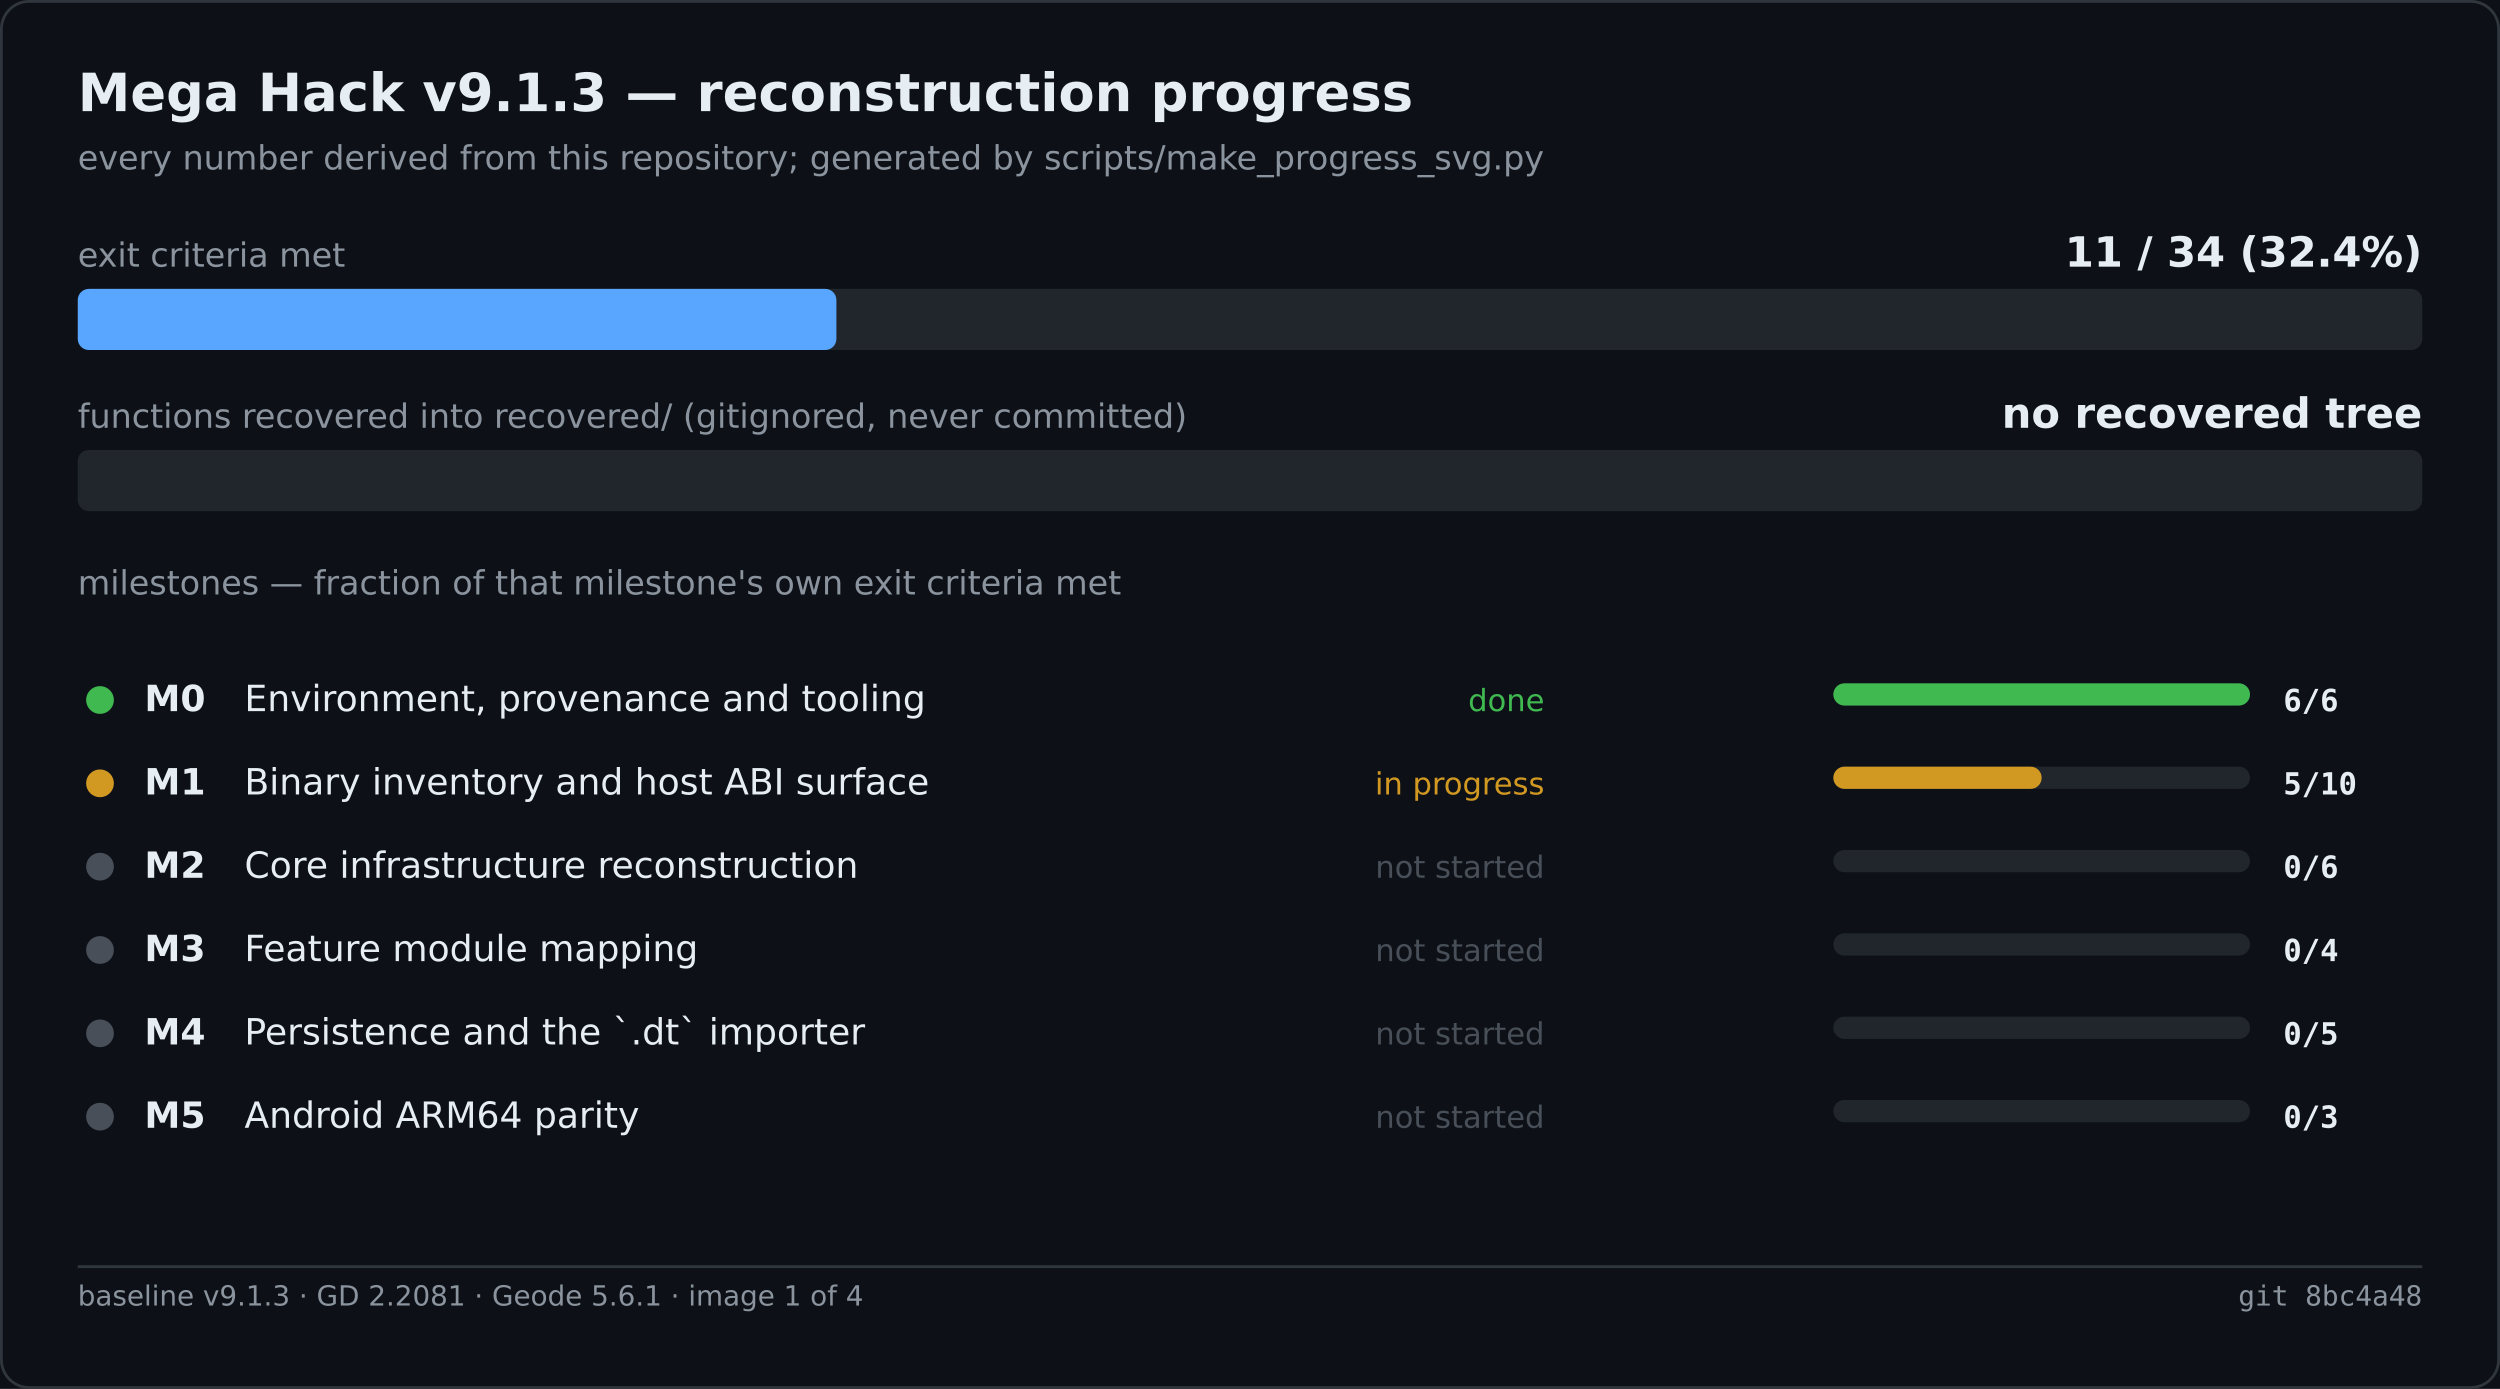
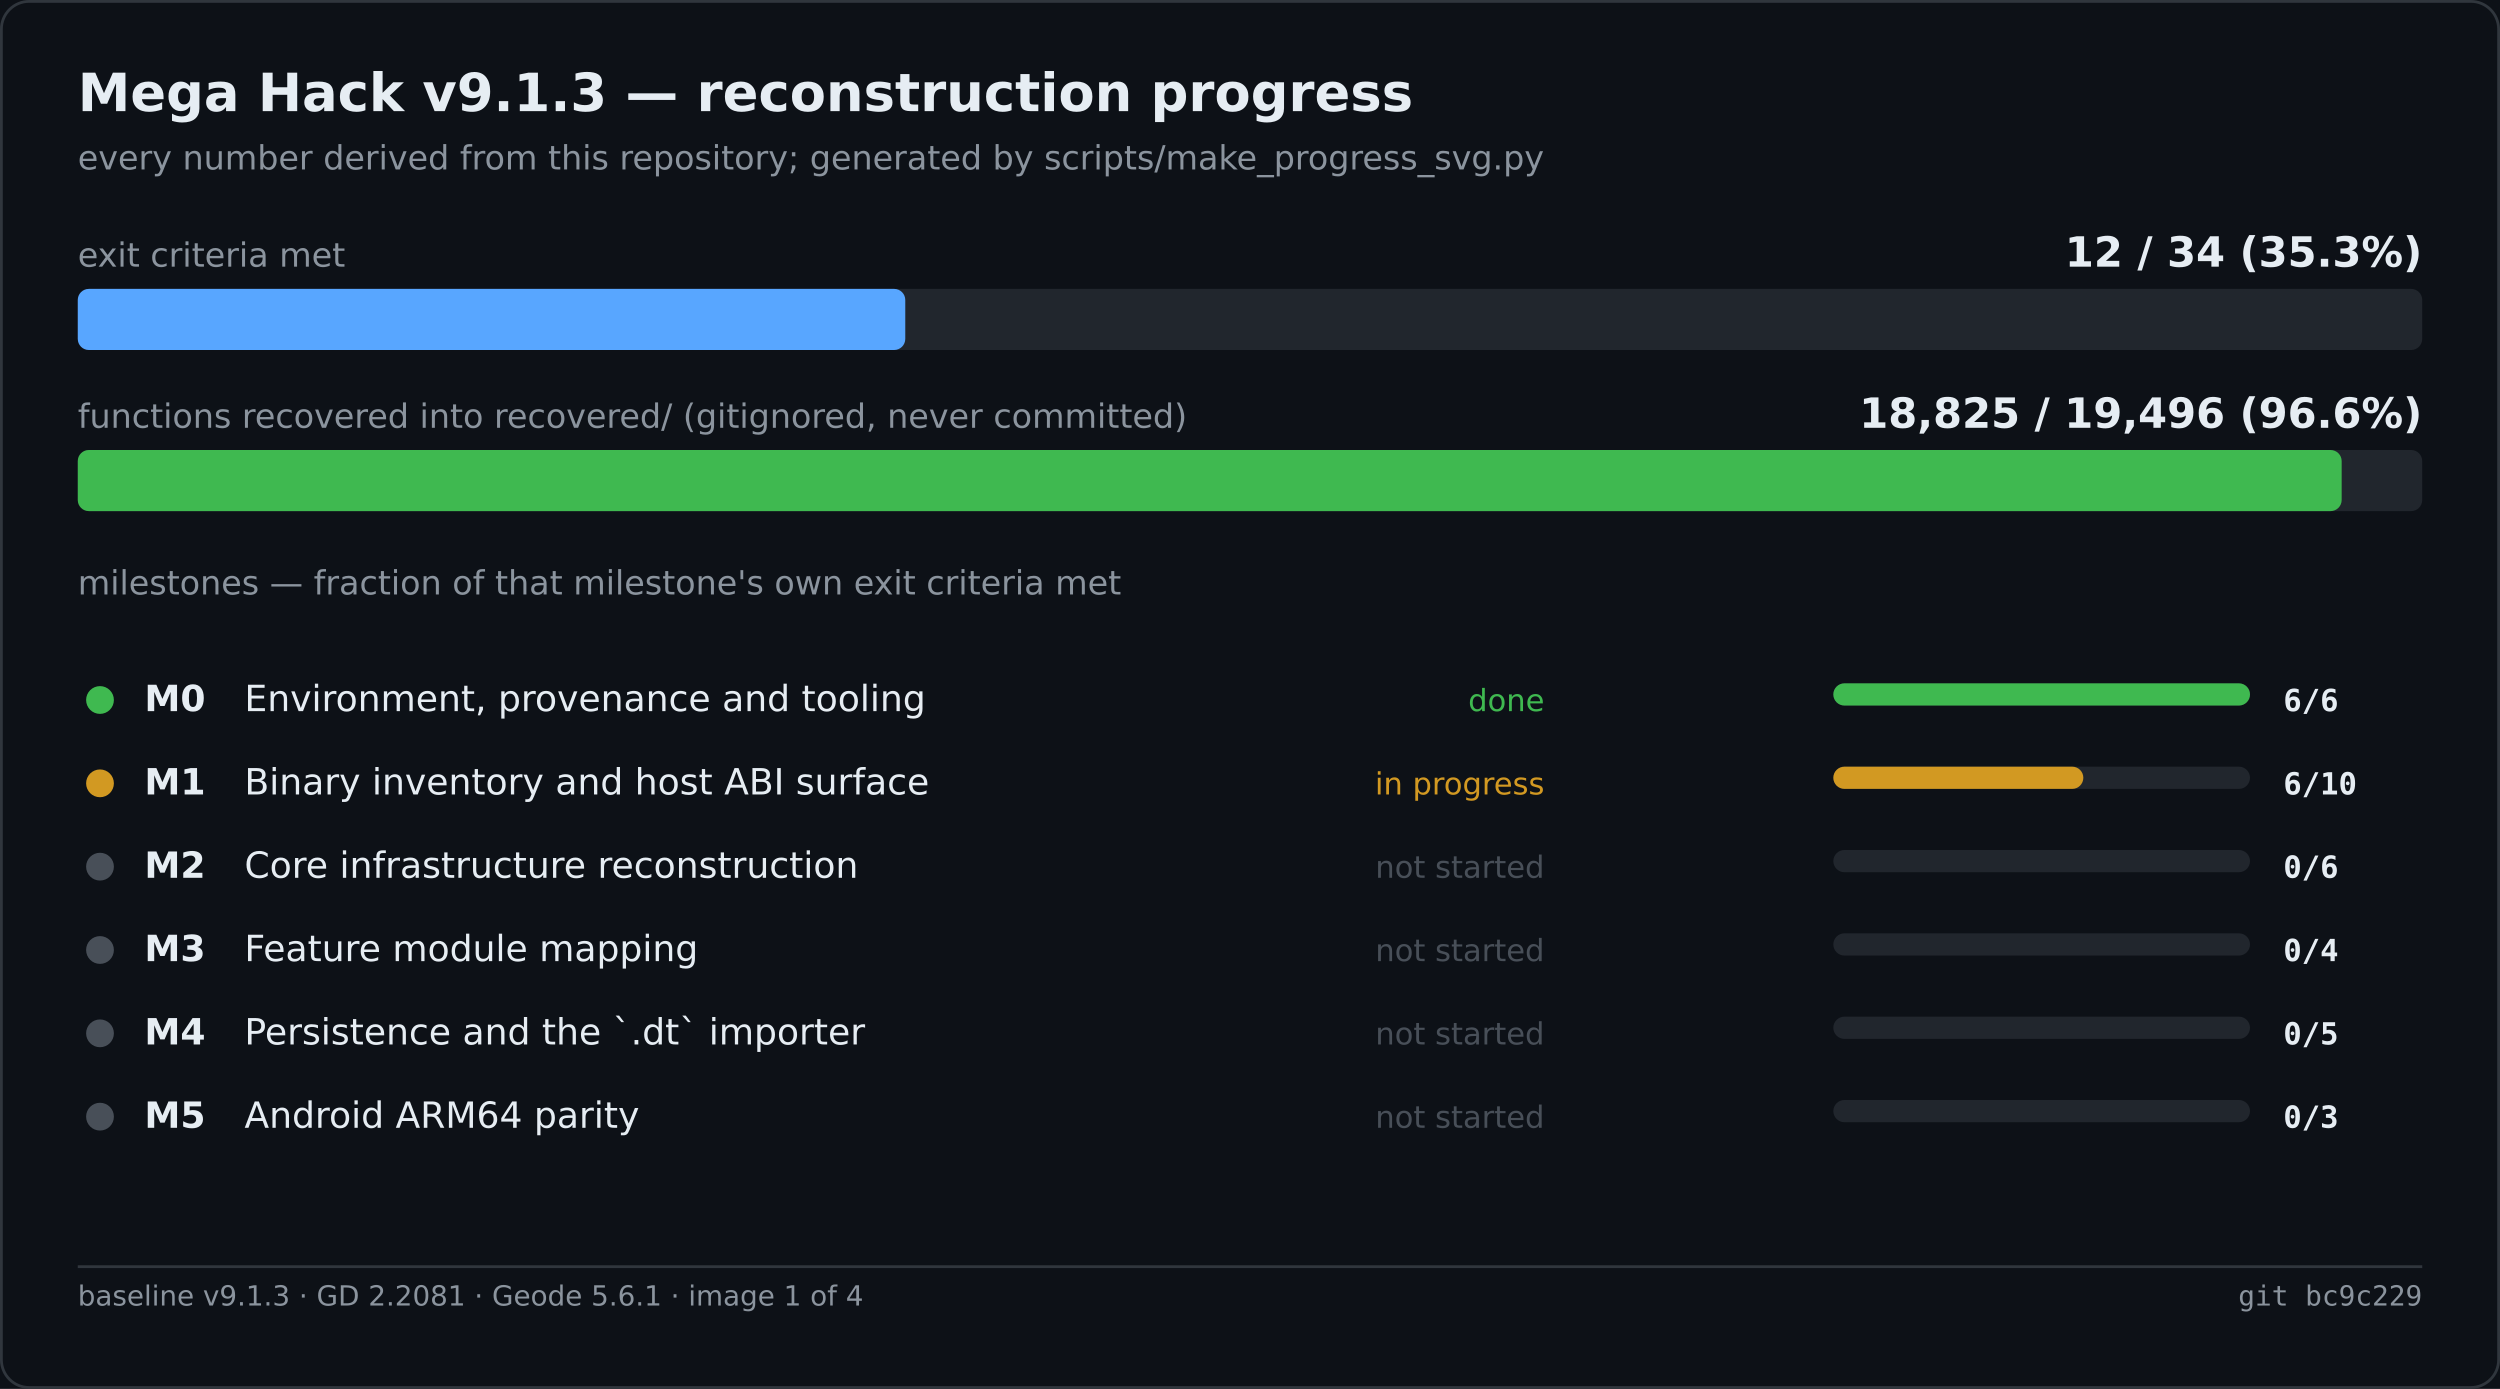
<svg xmlns="http://www.w3.org/2000/svg" width="900" height="500" viewBox="0 0 900 500" role="img" aria-label="Mega Hack v9.1.3 — reconstruction progress">
  <rect width="900" height="500" fill="#0d1117" />
  <rect x="0.5" y="0.5" width="899" height="499" fill="none" stroke="#30363d" rx="10" />
  <text x="28" y="40" font-family="Segoe UI,DejaVu Sans,Helvetica,sans-serif" font-size="19" font-weight="600" fill="#e6edf3">Mega Hack v9.1.3 — reconstruction progress</text>
  <text x="28" y="61" font-family="Segoe UI,DejaVu Sans,Helvetica,sans-serif" font-size="12" fill="#8b949e">every number derived from this repository; generated by scripts/make_progress_svg.py</text>
  <text x="28.0" y="96.0" font-family="Segoe UI,DejaVu Sans,Helvetica,sans-serif" font-size="12" fill="#8b949e">exit criteria met</text>
-   <text x="872.0" y="96.0" font-family="Segoe UI,DejaVu Sans,Helvetica,sans-serif" font-size="15" fill="#e6edf3" font-weight="600" text-anchor="end">11 / 34   (32.4%)</text>
+   <text x="872.0" y="96.0" font-family="Segoe UI,DejaVu Sans,Helvetica,sans-serif" font-size="15" fill="#e6edf3" font-weight="600" text-anchor="end">12 / 34   (35.3%)</text>
  <rect x="28.0" y="104.0" width="844.0" height="22.0" fill="#21262d" rx="4" />
-   <rect x="28.0" y="104.0" width="273.1" height="22.0" fill="#58a6ff" rx="4" />
+   <rect x="28.0" y="104.0" width="297.9" height="22.0" fill="#58a6ff" rx="4" />
  <text x="28.0" y="154.0" font-family="Segoe UI,DejaVu Sans,Helvetica,sans-serif" font-size="12" fill="#8b949e">functions recovered into recovered/ (gitignored, never committed)</text>
-   <text x="872.0" y="154.0" font-family="Segoe UI,DejaVu Sans,Helvetica,sans-serif" font-size="15" fill="#e6edf3" font-weight="600" text-anchor="end">no recovered tree</text>
+   <text x="872.0" y="154.0" font-family="Segoe UI,DejaVu Sans,Helvetica,sans-serif" font-size="15" fill="#e6edf3" font-weight="600" text-anchor="end">18,825 / 19,496   (96.6%)</text>
  <rect x="28.0" y="162.0" width="844.0" height="22.0" fill="#21262d" rx="4" />
+   <rect x="28.0" y="162.0" width="815.0" height="22.0" fill="#3fb950" rx="4" />
  <text x="28.0" y="214.0" font-family="Segoe UI,DejaVu Sans,Helvetica,sans-serif" font-size="12" fill="#8b949e">milestones — fraction of that milestone's own exit criteria met</text>
  <circle cx="36.0" cy="252.0" r="5" fill="#3fb950" />
  <text x="52.0" y="256.0" font-family="Segoe UI,DejaVu Sans,Helvetica,sans-serif" font-size="13" fill="#e6edf3" font-weight="600">M0</text>
  <text x="88.0" y="256.0" font-family="Segoe UI,DejaVu Sans,Helvetica,sans-serif" font-size="13" fill="#e6edf3">Environment, provenance and tooling</text>
  <text x="556.0" y="256.0" font-family="Segoe UI,DejaVu Sans,Helvetica,sans-serif" font-size="11" fill="#3fb950" text-anchor="end">done</text>
  <rect x="660.0" y="246.0" width="150.0" height="8.0" fill="#21262d" rx="4" />
  <rect x="660.0" y="246.0" width="150.0" height="8.0" fill="#3fb950" rx="4" />
  <text x="822.0" y="256.0" font-family="Cascadia Mono,Consolas,DejaVu Sans Mono,monospace" font-size="11" fill="#e6edf3" font-weight="600">6/6</text>
  <circle cx="36.0" cy="282.0" r="5" fill="#d29922" />
  <text x="52.0" y="286.0" font-family="Segoe UI,DejaVu Sans,Helvetica,sans-serif" font-size="13" fill="#e6edf3" font-weight="600">M1</text>
  <text x="88.0" y="286.0" font-family="Segoe UI,DejaVu Sans,Helvetica,sans-serif" font-size="13" fill="#e6edf3">Binary inventory and host ABI surface</text>
  <text x="556.0" y="286.0" font-family="Segoe UI,DejaVu Sans,Helvetica,sans-serif" font-size="11" fill="#d29922" text-anchor="end">in progress</text>
  <rect x="660.0" y="276.0" width="150.0" height="8.0" fill="#21262d" rx="4" />
-   <rect x="660.0" y="276.0" width="75.0" height="8.0" fill="#d29922" rx="4" />
-   <text x="822.0" y="286.0" font-family="Cascadia Mono,Consolas,DejaVu Sans Mono,monospace" font-size="11" fill="#e6edf3" font-weight="600">5/10</text>
+   <rect x="660.0" y="276.0" width="90.0" height="8.0" fill="#d29922" rx="4" />
+   <text x="822.0" y="286.0" font-family="Cascadia Mono,Consolas,DejaVu Sans Mono,monospace" font-size="11" fill="#e6edf3" font-weight="600">6/10</text>
  <circle cx="36.0" cy="312.0" r="5" fill="#484f58" />
  <text x="52.0" y="316.0" font-family="Segoe UI,DejaVu Sans,Helvetica,sans-serif" font-size="13" fill="#e6edf3" font-weight="600">M2</text>
  <text x="88.0" y="316.0" font-family="Segoe UI,DejaVu Sans,Helvetica,sans-serif" font-size="13" fill="#e6edf3">Core infrastructure reconstruction</text>
  <text x="556.0" y="316.0" font-family="Segoe UI,DejaVu Sans,Helvetica,sans-serif" font-size="11" fill="#484f58" text-anchor="end">not started</text>
  <rect x="660.0" y="306.0" width="150.0" height="8.0" fill="#21262d" rx="4" />
  <text x="822.0" y="316.0" font-family="Cascadia Mono,Consolas,DejaVu Sans Mono,monospace" font-size="11" fill="#e6edf3" font-weight="600">0/6</text>
  <circle cx="36.0" cy="342.0" r="5" fill="#484f58" />
  <text x="52.0" y="346.0" font-family="Segoe UI,DejaVu Sans,Helvetica,sans-serif" font-size="13" fill="#e6edf3" font-weight="600">M3</text>
  <text x="88.0" y="346.0" font-family="Segoe UI,DejaVu Sans,Helvetica,sans-serif" font-size="13" fill="#e6edf3">Feature module mapping</text>
  <text x="556.0" y="346.0" font-family="Segoe UI,DejaVu Sans,Helvetica,sans-serif" font-size="11" fill="#484f58" text-anchor="end">not started</text>
  <rect x="660.0" y="336.0" width="150.0" height="8.0" fill="#21262d" rx="4" />
  <text x="822.0" y="346.0" font-family="Cascadia Mono,Consolas,DejaVu Sans Mono,monospace" font-size="11" fill="#e6edf3" font-weight="600">0/4</text>
  <circle cx="36.0" cy="372.0" r="5" fill="#484f58" />
  <text x="52.0" y="376.0" font-family="Segoe UI,DejaVu Sans,Helvetica,sans-serif" font-size="13" fill="#e6edf3" font-weight="600">M4</text>
  <text x="88.0" y="376.0" font-family="Segoe UI,DejaVu Sans,Helvetica,sans-serif" font-size="13" fill="#e6edf3">Persistence and the `.dt` importer</text>
  <text x="556.0" y="376.0" font-family="Segoe UI,DejaVu Sans,Helvetica,sans-serif" font-size="11" fill="#484f58" text-anchor="end">not started</text>
  <rect x="660.0" y="366.0" width="150.0" height="8.0" fill="#21262d" rx="4" />
  <text x="822.0" y="376.0" font-family="Cascadia Mono,Consolas,DejaVu Sans Mono,monospace" font-size="11" fill="#e6edf3" font-weight="600">0/5</text>
  <circle cx="36.0" cy="402.0" r="5" fill="#484f58" />
  <text x="52.0" y="406.0" font-family="Segoe UI,DejaVu Sans,Helvetica,sans-serif" font-size="13" fill="#e6edf3" font-weight="600">M5</text>
  <text x="88.0" y="406.0" font-family="Segoe UI,DejaVu Sans,Helvetica,sans-serif" font-size="13" fill="#e6edf3">Android ARM64 parity</text>
  <text x="556.0" y="406.0" font-family="Segoe UI,DejaVu Sans,Helvetica,sans-serif" font-size="11" fill="#484f58" text-anchor="end">not started</text>
  <rect x="660.0" y="396.0" width="150.0" height="8.0" fill="#21262d" rx="4" />
  <text x="822.0" y="406.0" font-family="Cascadia Mono,Consolas,DejaVu Sans Mono,monospace" font-size="11" fill="#e6edf3" font-weight="600">0/3</text>
  <line x1="28.0" y1="456.0" x2="872.0" y2="456.0" stroke="#30363d" stroke-width="1" />
  <text x="28.0" y="470.0" font-family="Segoe UI,DejaVu Sans,Helvetica,sans-serif" font-size="10" fill="#8b949e">baseline v9.1.3 · GD 2.2081 · Geode 5.6.1 · image 1 of 4</text>
-   <text x="872.0" y="470.0" font-family="Cascadia Mono,Consolas,DejaVu Sans Mono,monospace" font-size="10" fill="#8b949e" text-anchor="end">git 8bc4a48</text>
+   <text x="872.0" y="470.0" font-family="Cascadia Mono,Consolas,DejaVu Sans Mono,monospace" font-size="10" fill="#8b949e" text-anchor="end">git bc9c229</text>
</svg>
